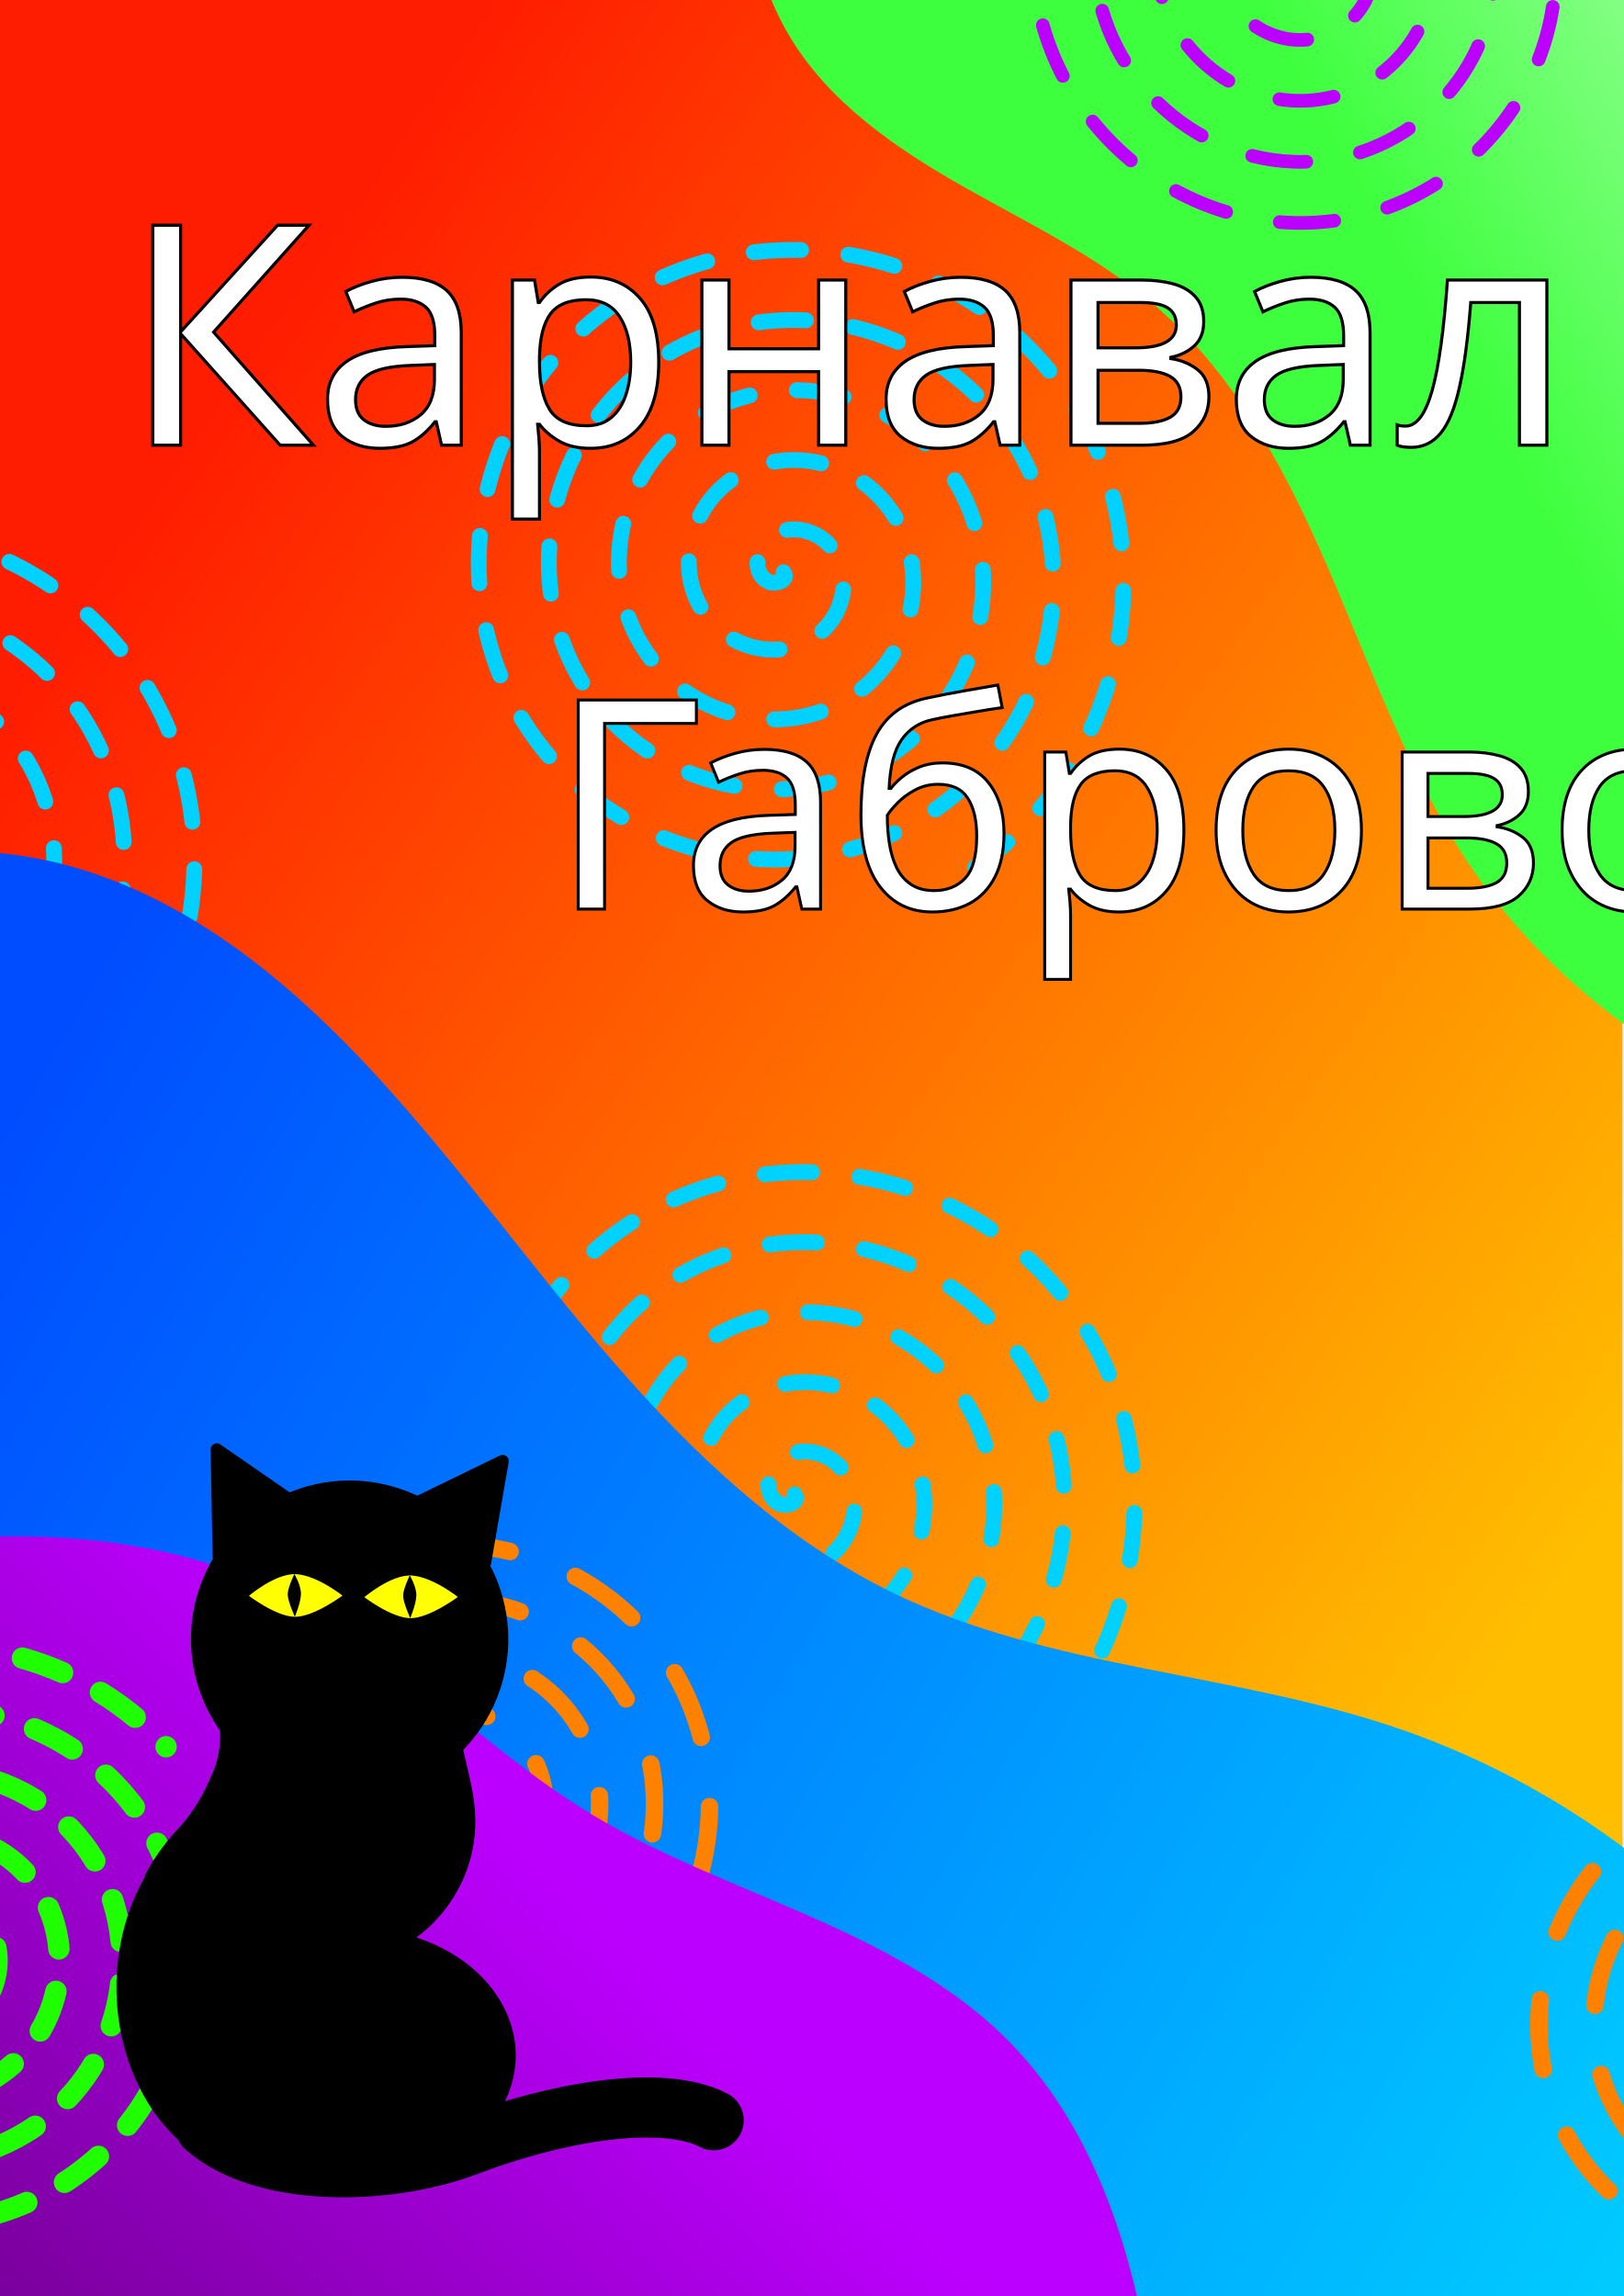
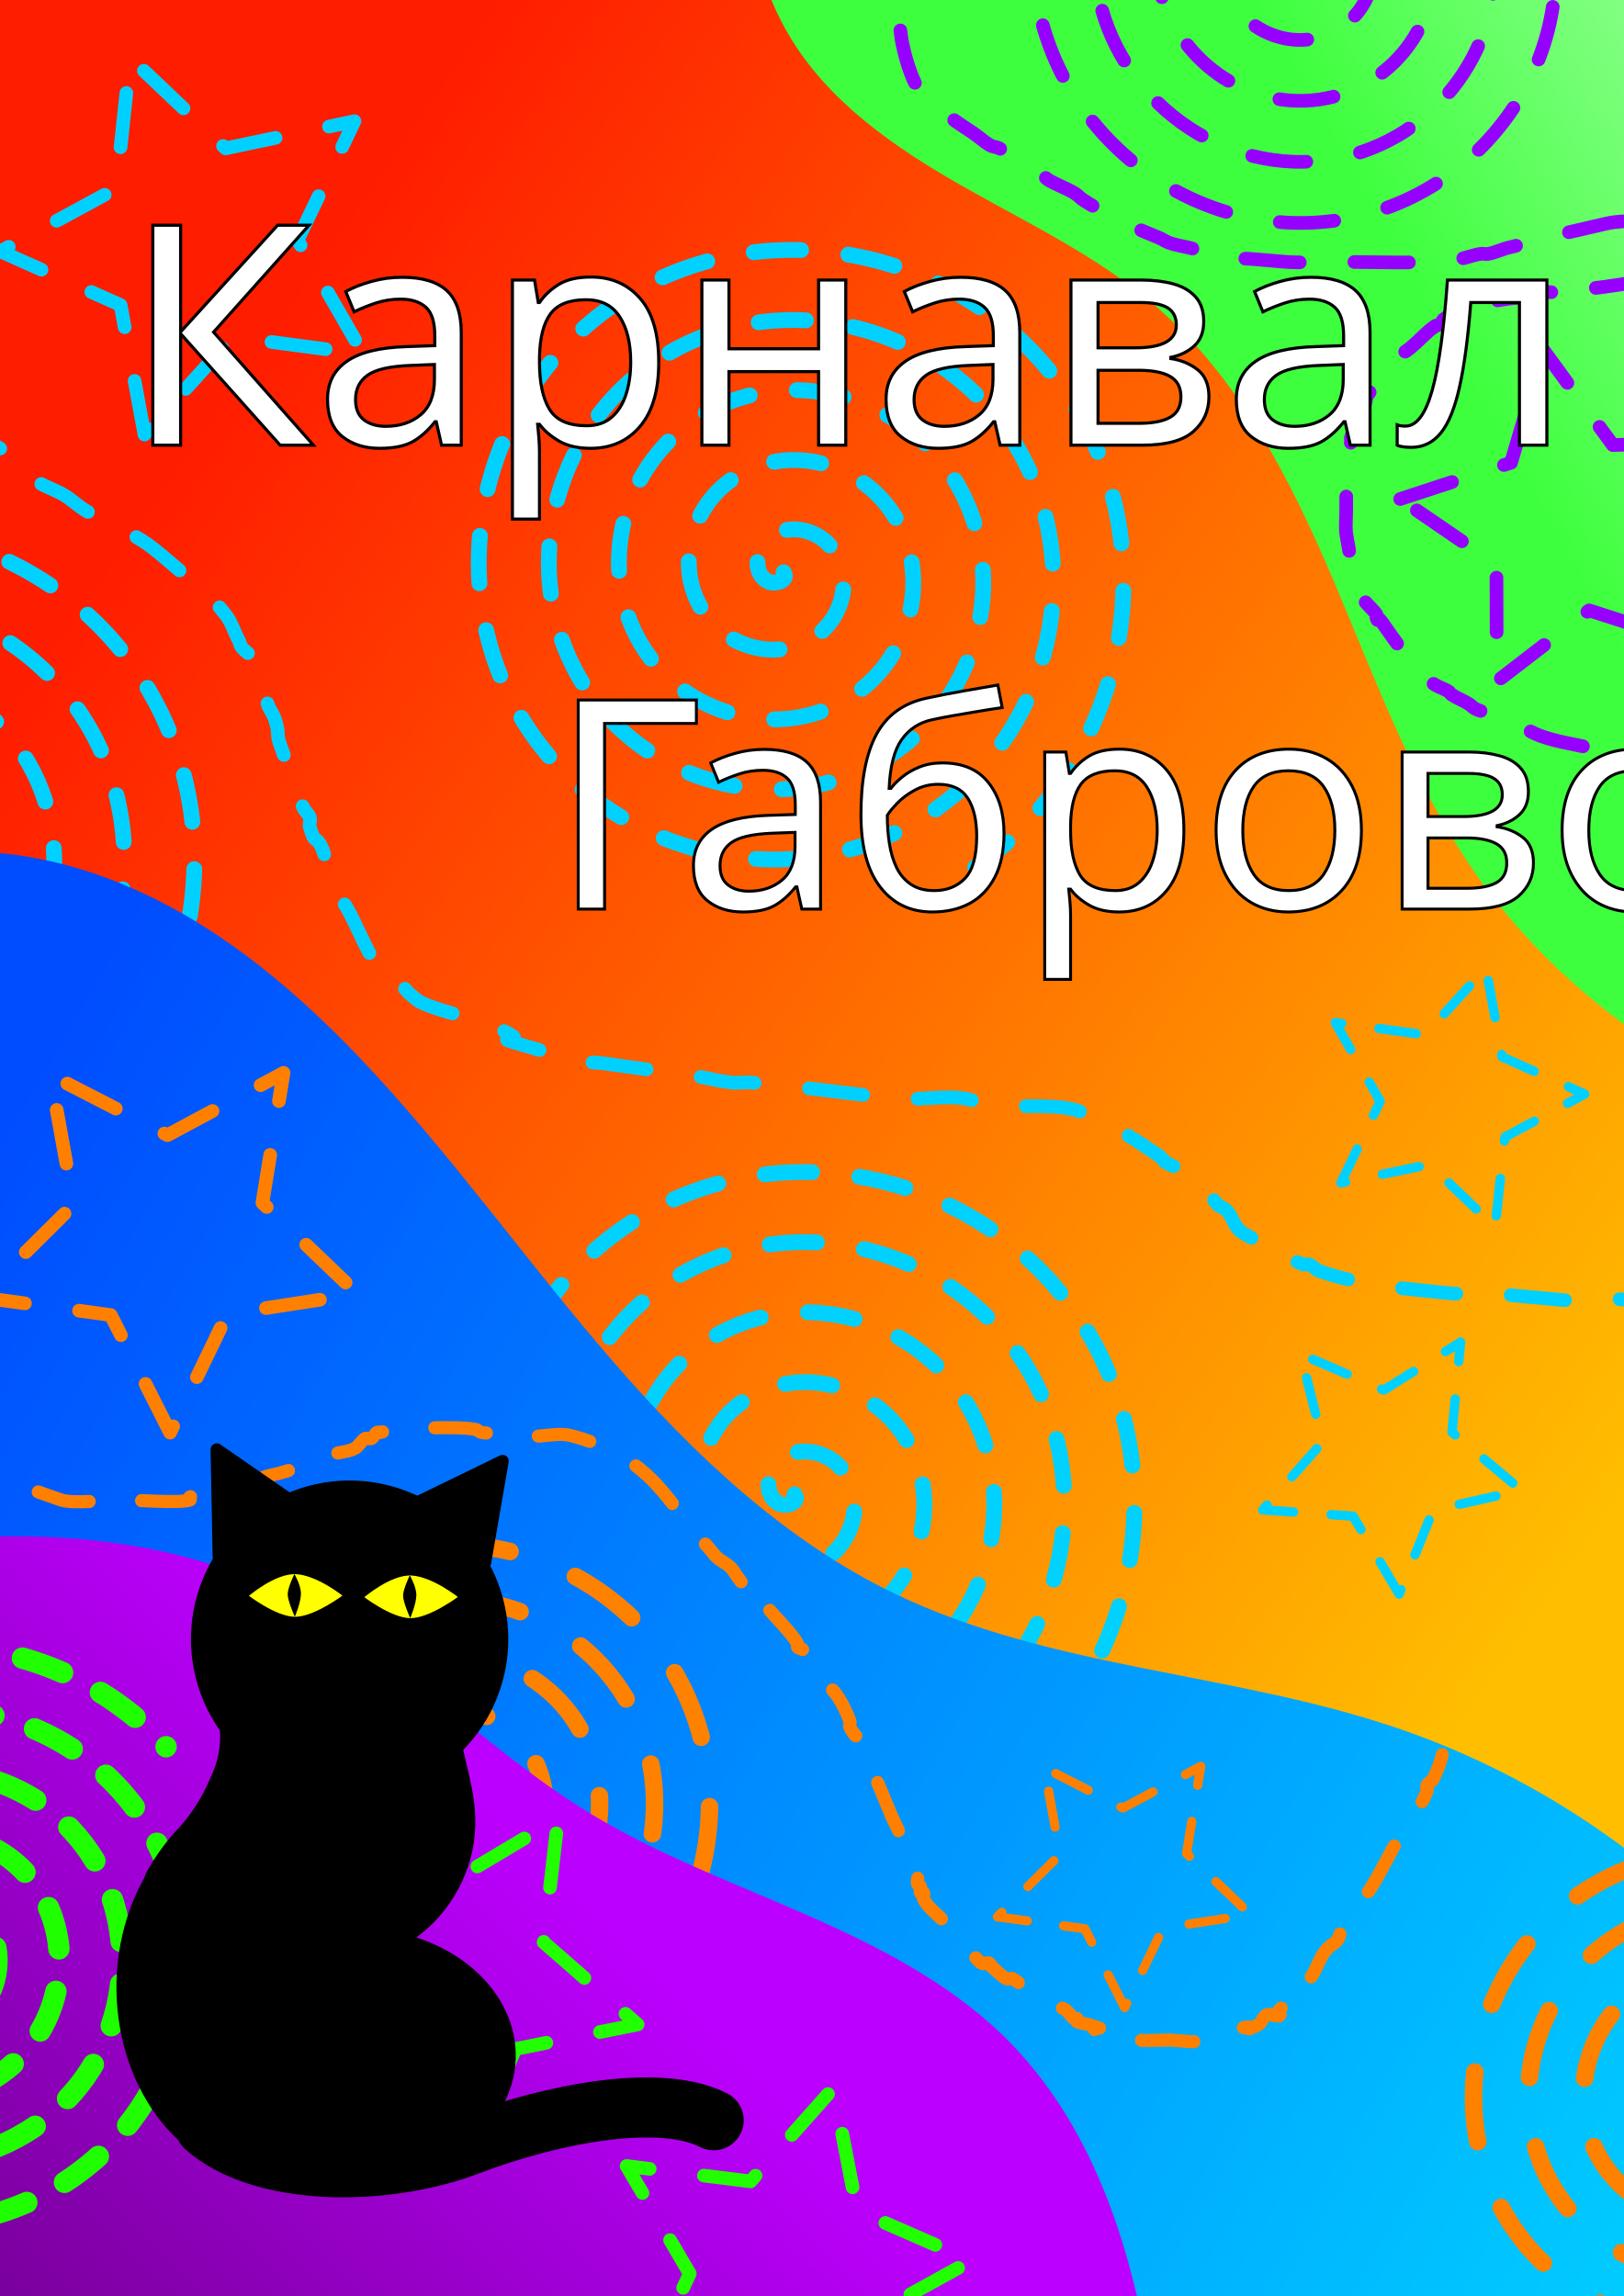
<svg xmlns="http://www.w3.org/2000/svg" xmlns:xlink="http://www.w3.org/1999/xlink" width="210mm" height="297mm" viewBox="0 0 210 297" version="1.1" id="svg5">
  <defs id="defs2">
    <linearGradient id="linearGradient23">
      <stop style="stop-color:#bc00ff;stop-opacity:1;" offset="0" id="stop23" />
      <stop style="stop-color:#540065;stop-opacity:1;" offset="1" id="stop24" />
    </linearGradient>
    <linearGradient id="linearGradient21">
      <stop style="stop-color:#ff1d00;stop-opacity:1;" offset="0" id="stop21" />
      <stop style="stop-color:#ffbe00;stop-opacity:1;" offset="1" id="stop22" />
    </linearGradient>
    <linearGradient id="linearGradient19">
      <stop style="stop-color:#004cff;stop-opacity:1;" offset="0" id="stop19" />
      <stop style="stop-color:#00cfff;stop-opacity:1;" offset="1" id="stop20" />
    </linearGradient>
    <linearGradient id="linearGradient16">
      <stop style="stop-color:#3eff3e;stop-opacity:1;" offset="0" id="stop17" />
      <stop style="stop-color:#ffffff;stop-opacity:1;" offset="1" id="stop18" />
    </linearGradient>
    <marker style="overflow:visible" id="Arrow1Lstart" refX="0.0" refY="0.0" orient="auto">
      <path transform="scale(0.8) translate(12.5,0)" style="fill-rule:evenodd;fill:context-stroke;stroke:context-stroke;stroke-width:1.0pt" d="M 0.0,0.0 L 5.0,-5.0 L -12.5,0.0 L 5.0,5.0 L 0.0,0.0 z " id="path5126" />
    </marker>
    <marker style="overflow:visible" id="DotL" refX="0.0" refY="0.0" orient="auto">
      <path transform="scale(0.8) translate(7.4, 1)" style="fill-rule:evenodd;fill:context-stroke;stroke:context-stroke;stroke-width:1.0pt" d="M -2.5,-1.0 C -2.5,1.76 -4.74,4.0 -7.5,4.0 C -10.26,4.0 -12.5,1.76 -12.5,-1.0 C -12.5,-3.76 -10.26,-6.0 -7.5,-6.0 C -4.74,-6.0 -2.5,-3.76 -2.5,-1.0 z " id="path5187" />
    </marker>
    <marker style="overflow:visible" id="SquareL" refX="0.0" refY="0.0" orient="auto">
      <path transform="scale(0.8)" style="fill-rule:evenodd;fill:context-stroke;stroke:context-stroke;stroke-width:1.0pt" d="M -5.0,-5.0 L -5.0,5.0 L 5.0,5.0 L 5.0,-5.0 L -5.0,-5.0 z " id="path5196" />
    </marker>
    <linearGradient xlink:href="#linearGradient16" id="linearGradient18" x1="141.37" y1="70.685" x2="243.017" y2="13.436" gradientUnits="userSpaceOnUse" />
    <linearGradient xlink:href="#linearGradient19" id="linearGradient20" x1="-24.371" y1="135.075" x2="205.711" y2="268.911" gradientUnits="userSpaceOnUse" />
-     <linearGradient xlink:href="#linearGradient21" id="linearGradient22" x1="7.022" y1="47.917" x2="213.559" y2="214.385" gradientUnits="userSpaceOnUse" gradientTransform="matrix(0.818328,0,0,0.957377,19.53068,10.28215)" />
+     <linearGradient xlink:href="#linearGradient21" id="linearGradient22" x1="7.022" y1="47.917" x2="213.559" y2="214.385" gradientUnits="userSpaceOnUse" gradientTransform="matrix(0.8199357,0,0,0.957377,19.56987,10.28215)" />
    <linearGradient xlink:href="#linearGradient23" id="linearGradient24" x1="88.75" y1="268.069" x2="-55.352" y2="406.465" gradientUnits="userSpaceOnUse" />
  </defs>
  <g id="layer3">
-     <rect style="fill:url(#linearGradient22);fill-opacity:1;stroke:none;stroke-width:0.234;stroke-opacity:1" id="rect20" width="210.255" height="241.235" x="-0.413" y="5.0915463e-07" />
+     <rect style="fill:url(#linearGradient22);fill-opacity:1;stroke:none;stroke-width:0.234;stroke-opacity:1" id="rect20" width="210.668" height="241.235" x="-0.413" y="5.0915463e-07" />
    <path style="fill:url(#linearGradient18);fill-opacity:1;stroke:none;stroke-width:0.265;stroke-dasharray:none;stroke-opacity:1" d="m 48.33,-1.652 c 0.016,10.251 0.982,20.915 6.196,29.741 5.058,8.562 13.573,14.472 22.213,19.396 8.64,4.924 17.769,9.21 25.29,15.716 10.781,9.326 17.422,22.48 23,35.599 5.577,13.118 10.455,26.728 18.721,38.341 9.066,12.738 21.926,22.532 36.115,29.096 14.19,6.564 29.687,10 45.26,11.385 37.197,3.308 75.346,-5.171 107.673,-23.867 32.327,-18.697 58.689,-47.518 74.494,-81.352 15.805,-33.835 20.992,-72.527 14.719,-109.341 -6.273,-36.814 -23.968,-71.589 -49.99,-98.375 -26.021,-26.786 -60.25,-45.475 -96.84,-52.944 -36.59,-7.469 -75.386,-3.697 -109.876,10.622 -34.49,14.319 -64.538,39.117 -85.192,70.229 -20.654,31.112 -31.842,68.41 -31.784,105.754 z" id="path4" transform="translate(47.50348,-23.5452)" />
    <path style="fill:none;fill-rule:evenodd;stroke:#00d1ff;stroke-width:2.965;stroke-linecap:round;stroke-dasharray:8.895, 8.895;stroke-dashoffset:0;stroke-opacity:1" id="use53" d="m 208.189,156.142 c 1.081,1.665 -1.711,2.279 -2.768,1.797 -2.863,-1.306 -2.527,-5.257 -0.826,-7.332 3.043,-3.711 8.746,-3.009 11.897,0.145 4.624,4.628 3.516,12.286 -1.115,16.461 -6.173,5.565 -15.844,4.034 -21.025,-2.086 -6.52,-7.702 -4.559,-19.412 3.057,-25.59 9.224,-7.483 22.985,-5.087 30.154,4.027 8.449,10.741 5.617,26.56 -4.998,34.719 -12.256,9.419 -30.139,6.149 -39.283,-5.969 -10.391,-13.769 -6.682,-33.718 6.94,-43.848 15.281,-11.364 37.299,-7.215 48.412,7.91 12.338,16.792 7.75,40.88 -8.881,52.977 -18.303,13.313 -44.462,8.284 -57.541,-9.852 -14.288,-19.813 -8.819,-48.045 10.823,-62.106 21.323,-15.264 51.628,-9.354 66.67,11.793 16.241,22.832 9.889,55.211 -12.764,71.235 -24.342,17.217 -58.795,10.425 -75.799,-13.735 -18.194,-25.851 -10.961,-62.379 14.705,-80.363 27.36,-19.171 65.963,-11.497 84.928,15.676 20.148,28.868 12.033,69.547 -16.647,89.492" transform="matrix(0.6897598,0,0,0.6897598,-162.4164,2.32856)" />
    <path style="fill:none;fill-rule:evenodd;stroke:#00d1ff;stroke-width:2.965;stroke-linecap:round;stroke-dasharray:8.895, 8.895;stroke-dashoffset:0;stroke-opacity:1" id="use51" d="m 208.189,156.142 c 1.081,1.665 -1.711,2.279 -2.768,1.797 -2.863,-1.306 -2.527,-5.257 -0.826,-7.332 3.043,-3.711 8.746,-3.009 11.897,0.145 4.624,4.628 3.516,12.286 -1.115,16.461 -6.173,5.565 -15.844,4.034 -21.025,-2.086 -6.52,-7.702 -4.559,-19.412 3.057,-25.59 9.224,-7.483 22.985,-5.087 30.154,4.027 8.449,10.741 5.617,26.56 -4.998,34.719 -12.256,9.419 -30.139,6.149 -39.283,-5.969 -10.391,-13.769 -6.682,-33.718 6.94,-43.848 15.281,-11.364 37.299,-7.215 48.412,7.91 12.338,16.792 7.75,40.88 -8.881,52.977 -18.303,13.313 -44.462,8.284 -57.541,-9.852 -14.288,-19.813 -8.819,-48.045 10.823,-62.106 21.323,-15.264 51.628,-9.354 66.67,11.793 16.241,22.832 9.889,55.211 -12.764,71.235 -24.342,17.217 -58.795,10.425 -75.799,-13.735 -18.194,-25.851 -10.961,-62.379 14.705,-80.363 27.36,-19.171 65.963,-11.497 84.928,15.676 20.148,28.868 12.033,69.547 -16.647,89.492" transform="matrix(0.6897598,0,0,0.6897598,-40.8353,85.6052)" />
    <path style="fill:url(#linearGradient20);fill-opacity:1;stroke:none;stroke-width:0.265;stroke-opacity:1" d="M 231.321,280.89 C 227.179,263.576 218.58,247.347 206.579,234.197 194.579,221.046 179.202,211.002 162.338,205.298 141.093,198.111 117.681,197.704 97.485,187.949 83.167,181.032 71.369,169.809 60.969,157.78 50.569,145.752 41.316,132.749 30.567,121.031 20.237,109.768 8.154,99.509 -6.353,94.702 -13.606,92.299 -21.388,91.327 -28.957,92.37 c -7.57,1.043 -14.912,4.156 -20.612,9.246 -5.767,5.151 -9.712,12.209 -11.513,19.728 -1.801,7.519 -1.508,15.474 0.407,22.966 3.828,14.983 13.882,27.722 25.564,37.855 16.551,14.356 36.47,24.197 56.409,33.278 19.939,9.081 40.282,17.64 58.425,29.923 24.898,16.856 44.874,40.204 69.809,57.004 11.486,7.739 24.331,14.135 38.127,15.357 6.898,0.611 13.956,-0.11 20.453,-2.507 6.497,-2.397 12.412,-6.508 16.599,-12.023 4.792,-6.313 7.189,-14.401 6.609,-22.306 z" id="path18" transform="translate(18.17524,18.17524)" />
    <path style="fill:none;fill-rule:evenodd;stroke:#ff8100;stroke-width:2.265;stroke-linecap:round;stroke-dasharray:9.06, 9.06;stroke-dashoffset:0;stroke-opacity:1" id="path54-9" d="m -8.675,157.794 c 0.509,0.944 -1.022,1.153 -1.57,0.847 -1.485,-0.829 -1.131,-2.943 -0.124,-3.986 1.802,-1.866 4.843,-1.238 6.403,0.599 2.288,2.696 1.356,6.773 -1.322,8.819 -3.569,2.728 -8.712,1.479 -11.236,-2.045 -3.175,-4.435 -1.606,-10.657 2.768,-13.652 5.297,-3.627 12.605,-1.734 16.069,3.49 4.081,6.157 1.863,14.555 -4.213,18.485 -7.015,4.538 -16.506,1.993 -20.902,-4.936 -4.995,-7.873 -2.123,-18.458 5.659,-23.318 8.73,-5.453 20.41,-2.253 25.734,6.382 5.911,9.587 2.384,22.363 -7.105,28.151 -10.443,6.37 -24.316,2.515 -30.567,-7.828 -6.83,-11.3 -2.647,-26.269 8.551,-32.984 12.156,-7.289 28.223,-2.778 35.4,9.274 7.749,13.012 2.909,30.177 -9.996,37.817 -13.868,8.209 -32.131,3.041 -40.233,-10.719 -8.669,-14.723 -3.173,-34.085 11.442,-42.65 15.579,-9.13 36.04,-3.304 45.066,12.165 9.59,16.435 3.436,37.994 -12.888,47.483" transform="translate(66.06915,74.59631)" />
-     <path style="fill:none;fill-rule:evenodd;stroke:#ff8100;stroke-width:2.265;stroke-linecap:round;stroke-dasharray:9.06, 9.06;stroke-dashoffset:0;stroke-opacity:1" id="path54-9-1-7" d="m -8.675,157.794 c 0.509,0.944 -1.022,1.153 -1.57,0.847 -1.485,-0.829 -1.131,-2.943 -0.124,-3.986 1.802,-1.866 4.843,-1.238 6.403,0.599 2.288,2.696 1.356,6.773 -1.322,8.819 -3.569,2.728 -8.712,1.479 -11.236,-2.045 -3.175,-4.435 -1.606,-10.657 2.768,-13.652 5.297,-3.627 12.605,-1.734 16.069,3.49 4.081,6.157 1.863,14.555 -4.213,18.485 -7.015,4.538 -16.506,1.993 -20.902,-4.936 -4.995,-7.873 -2.123,-18.458 5.659,-23.318 8.73,-5.453 20.41,-2.253 25.734,6.382 5.911,9.587 2.384,22.363 -7.105,28.151 -10.443,6.37 -24.316,2.515 -30.567,-7.828 -6.83,-11.3 -2.647,-26.269 8.551,-32.984 12.156,-7.289 28.223,-2.778 35.4,9.274 7.749,13.012 2.909,30.177 -9.996,37.817 -13.868,8.209 -32.131,3.041 -40.233,-10.719 -8.669,-14.723 -3.173,-34.085 11.442,-42.65 15.579,-9.13 36.04,-3.304 45.066,12.165 9.59,16.435 3.436,37.994 -12.888,47.483" transform="translate(238.5424,105.0126)" />
+     <path style="fill:none;fill-rule:evenodd;stroke:#ff8100;stroke-width:2.265;stroke-linecap:round;stroke-dasharray:9.06, 9.06;stroke-dashoffset:0;stroke-opacity:1" id="path54-9-1-7" d="m -8.675,157.794 c 0.509,0.944 -1.022,1.153 -1.57,0.847 -1.485,-0.829 -1.131,-2.943 -0.124,-3.986 1.802,-1.866 4.843,-1.238 6.403,0.599 2.288,2.696 1.356,6.773 -1.322,8.819 -3.569,2.728 -8.712,1.479 -11.236,-2.045 -3.175,-4.435 -1.606,-10.657 2.768,-13.652 5.297,-3.627 12.605,-1.734 16.069,3.49 4.081,6.157 1.863,14.555 -4.213,18.485 -7.015,4.538 -16.506,1.993 -20.902,-4.936 -4.995,-7.873 -2.123,-18.458 5.659,-23.318 8.73,-5.453 20.41,-2.253 25.734,6.382 5.911,9.587 2.384,22.363 -7.105,28.151 -10.443,6.37 -24.316,2.515 -30.567,-7.828 -6.83,-11.3 -2.647,-26.269 8.551,-32.984 12.156,-7.289 28.223,-2.778 35.4,9.274 7.749,13.012 2.909,30.177 -9.996,37.817 -13.868,8.209 -32.131,3.041 -40.233,-10.719 -8.669,-14.723 -3.173,-34.085 11.442,-42.65 15.579,-9.13 36.04,-3.304 45.066,12.165 9.59,16.435 3.436,37.994 -12.888,47.483" transform="translate(230.0718,114.3594)" />
    <path style="fill:url(#linearGradient24);fill-opacity:1;stroke:none;stroke-width:0.265;stroke-dasharray:none;stroke-opacity:1" d="m -38.829,191.253 c 20.477,-1.903 41.802,-0.293 60.309,8.675 21.658,10.495 37.55,30.001 57.83,42.96 11.932,7.625 25.194,12.863 38.048,18.802 12.854,5.939 25.592,12.781 35.479,22.918 13.875,14.225 20.976,33.784 24.784,53.286 7.487,38.342 3.476,78.866 -11.463,114.963 -14.939,36.097 -40.758,67.621 -73.252,89.307 -32.494,21.686 -71.539,33.436 -110.604,33.199 -39.065,-0.237 -77.989,-12.474 -110.114,-34.703 -32.125,-22.229 -57.307,-54.367 -71.127,-90.907 -13.82,-36.54 -16.205,-77.325 -6.654,-115.206 9.551,-37.881 31.006,-72.68 60.617,-98.162 29.611,-25.482 67.248,-41.516 106.146,-45.132 z" id="path22" transform="matrix(0.7243755,0,0,0.686564,19.00894,67.90144)" />
    <path style="fill:none;fill-rule:evenodd;stroke:#00d1ff;stroke-width:2.965;stroke-linecap:round;stroke-dasharray:8.895, 8.895;stroke-dashoffset:0;stroke-opacity:1" id="use50" d="m 208.189,156.142 c 1.081,1.665 -1.711,2.279 -2.768,1.797 -2.863,-1.306 -2.527,-5.257 -0.826,-7.332 3.043,-3.711 8.746,-3.009 11.897,0.145 4.624,4.628 3.516,12.286 -1.115,16.461 -6.173,5.565 -15.844,4.034 -21.025,-2.086 -6.52,-7.702 -4.559,-19.412 3.057,-25.59 9.224,-7.483 22.985,-5.087 30.154,4.027 8.449,10.741 5.617,26.56 -4.998,34.719 -12.256,9.419 -30.139,6.149 -39.283,-5.969 -10.391,-13.769 -6.682,-33.718 6.94,-43.848 15.281,-11.364 37.299,-7.215 48.412,7.91 12.338,16.792 7.75,40.88 -8.881,52.977 -18.303,13.313 -44.462,8.284 -57.541,-9.852 -14.288,-19.813 -8.819,-48.045 10.823,-62.106 21.323,-15.264 51.628,-9.354 66.67,11.793 16.241,22.832 9.889,55.211 -12.764,71.235 -24.342,17.217 -58.795,10.425 -75.799,-13.735 -18.194,-25.851 -10.961,-62.379 14.705,-80.363 27.36,-19.171 65.963,-11.497 84.928,15.676 20.148,28.868 12.033,69.547 -16.647,89.492" transform="matrix(0.6897598,0,0,0.6897598,-42.25864,-33.6773)" />
    <path style="fill:none;fill-rule:evenodd;stroke:#20ff00;stroke-width:2.765;stroke-linecap:round;stroke-linejoin:round;stroke-dasharray:5.53, 5.53;stroke-dashoffset:0;stroke-opacity:1" id="path53" d="m -6.196,282.129 c 0.932,-0.795 1.532,0.864 1.322,1.549 -0.569,1.857 -3.014,1.969 -4.42,1.095 -2.515,-1.564 -2.544,-5.11 -0.867,-7.291 2.46,-3.201 7.235,-3.138 10.162,-0.64 C 3.901,280.172 3.742,286.212 0.413,289.875 c -4.189,4.608 -11.511,4.349 -15.903,0.186 -5.319,-5.042 -4.959,-13.655 0.041,-18.774 5.893,-6.033 15.8,-5.571 21.645,0.269 6.748,6.742 6.184,17.947 -0.496,24.516 -7.59,7.464 -20.094,6.798 -27.387,-0.723 -8.181,-8.437 -7.412,-22.242 0.95,-30.258 9.283,-8.899 24.391,-8.027 33.129,1.177 9.616,10.129 8.641,26.54 -1.404,35.999 -10.975,10.335 -28.689,9.257 -38.87,-1.632 -11.053,-11.82 -9.872,-30.838 1.859,-41.741 12.665,-11.772 32.988,-10.487 44.612,2.086 12.491,13.51 11.103,35.137 -2.313,47.483 -14.355,13.21 -37.287,11.719 -50.354,-2.54 -13.929,-15.2 -12.335,-39.437 2.768,-53.225 16.045,-14.648 41.587,-12.951 56.095,2.995" transform="translate(-3.30459,-29.74131)" />
-     <path style="fill:none;fill-rule:evenodd;stroke:#bc00ff;stroke-width:1.765;stroke-linecap:round;stroke-dasharray:7.06, 7.06;stroke-dashoffset:0;stroke-opacity:1" id="path55" d="m 185.057,28.502 c 1.181,-0.149 0.783,1.518 0.248,1.962 -1.451,1.204 -3.496,-0.007 -4.172,-1.466 -1.209,-2.61 0.657,-5.504 3.181,-6.382 3.703,-1.288 7.547,1.307 8.592,4.895 1.393,4.782 -1.955,9.602 -6.609,10.802 -5.857,1.51 -11.664,-2.603 -13.012,-8.323 -1.632,-6.929 3.249,-13.73 10.038,-15.222 8,-1.758 15.798,3.896 17.432,11.752 1.886,9.07 -4.542,17.867 -13.466,19.642 -10.14,2.016 -19.938,-5.188 -21.852,-15.18 -2.147,-11.21 5.834,-22.009 16.895,-24.062 12.279,-2.278 24.081,6.48 26.271,18.609 2.41,13.349 -7.126,26.154 -20.323,28.481 C 173.861,56.552 160.053,46.238 157.588,31.972 154.912,16.484 166.005,1.672 181.339,-0.929 197.896,-3.739 213.712,8.133 216.451,24.537 219.393,42.162 206.742,58.983 189.27,61.858 170.576,64.934 152.75,51.504 149.739,32.963 146.529,13.199 160.739,-5.631 180.348,-8.778 201.181,-12.122 221.016,2.867 224.299,23.545" transform="translate(-15.6968,-33.45897)" />
+     <path style="fill:none;fill-rule:evenodd;stroke:#9500ff;stroke-width:1.765;stroke-linecap:round;stroke-dasharray:7.06, 7.06;stroke-dashoffset:0;stroke-opacity:1" id="path55" d="m 185.057,28.502 c 1.181,-0.149 0.783,1.518 0.248,1.962 -1.451,1.204 -3.496,-0.007 -4.172,-1.466 -1.209,-2.61 0.657,-5.504 3.181,-6.382 3.703,-1.288 7.547,1.307 8.592,4.895 1.393,4.782 -1.955,9.602 -6.609,10.802 -5.857,1.51 -11.664,-2.603 -13.012,-8.323 -1.632,-6.929 3.249,-13.73 10.038,-15.222 8,-1.758 15.798,3.896 17.432,11.752 1.886,9.07 -4.542,17.867 -13.466,19.642 -10.14,2.016 -19.938,-5.188 -21.852,-15.18 -2.147,-11.21 5.834,-22.009 16.895,-24.062 12.279,-2.278 24.081,6.48 26.271,18.609 2.41,13.349 -7.126,26.154 -20.323,28.481 C 173.861,56.552 160.053,46.238 157.588,31.972 154.912,16.484 166.005,1.672 181.339,-0.929 197.896,-3.739 213.712,8.133 216.451,24.537 219.393,42.162 206.742,58.983 189.27,61.858 170.576,64.934 152.75,51.504 149.739,32.963 146.529,13.199 160.739,-5.631 180.348,-8.778 201.181,-12.122 221.016,2.867 224.299,23.545" transform="translate(-15.6968,-33.45897)" />
+     <path style="fill:none;stroke:#9500ff;stroke-width:1.765;stroke-linecap:round;stroke-linejoin:round;stroke-dasharray:7.06, 7.06;stroke-opacity:1" id="path1" d="m 173.208,56.373 14.337,-4.697 4.259,-14.473 8.897,12.184 15.081,-0.422 -8.839,12.227 5.061,14.213 -14.36,-4.628 -11.953,9.206 -0.036,-15.087 z" transform="translate(7.886355,8.178442)" />
+     <path style="fill:none;stroke:#00d0ff;stroke-width:1.765;stroke-linecap:round;stroke-linejoin:round;stroke-dasharray:7.06, 7.06;stroke-opacity:1" id="path2" d="m 164.737,167.95 -5.381,-16.162 -16.365,-4.73 13.709,-10.112 -0.559,-17.026 13.853,9.913 16.02,-5.792 -5.147,16.239 10.459,13.446 -17.034,0.123 z" transform="matrix(0.4937096,0.4790594,-0.4790594,0.4937096,172.5468,-8.825477)" />
+     <path style="fill:none;stroke:#00d0ff;stroke-width:1.765;stroke-linecap:round;stroke-linejoin:round;stroke-dasharray:7.06, 7.06;stroke-opacity:1" id="path2-5" d="m 164.737,167.95 -5.381,-16.162 -16.365,-4.73 13.709,-10.112 -0.559,-17.026 13.853,9.913 16.02,-5.792 -5.147,16.239 10.459,13.446 -17.034,0.123 z" transform="matrix(0.6724854,-0.1449497,0.1449497,0.6724854,45.83288,117.1451)" />
+     <path style="fill:none;stroke:#ff8000;stroke-width:1.765;stroke-linecap:round;stroke-linejoin:round;stroke-dasharray:7.06, 7.06;stroke-opacity:1" id="path2-0" d="m 164.737,167.95 -5.381,-16.162 -16.365,-4.73 13.709,-10.112 -0.559,-17.026 13.853,9.913 16.02,-5.792 -5.147,16.239 10.459,13.446 -17.034,0.123 z" transform="rotate(-8.355407,212.2444,1153.692)" />
+     <path style="fill:none;stroke:#ff8000;stroke-width:1.765;stroke-linecap:round;stroke-linejoin:round;stroke-dasharray:7.06, 7.06;stroke-opacity:1" id="path2-0-5" d="m 164.737,167.95 -5.381,-16.162 -16.365,-4.73 13.709,-10.112 -0.559,-17.026 13.853,9.913 16.02,-5.792 -5.147,16.239 10.459,13.446 -17.034,0.123 z" transform="matrix(0.6635954,-0.09746356,0.09746356,0.6635954,19.76865,164.2993)" />
+     <path style="fill:none;stroke:#00d0ff;stroke-width:1.765;stroke-linecap:round;stroke-linejoin:round;stroke-dasharray:7.06, 7.06;stroke-opacity:1" id="path2-4" d="m 164.737,167.95 -5.381,-16.162 -16.365,-4.73 13.709,-10.112 -0.559,-17.026 13.853,9.913 16.02,-5.792 -5.147,16.239 10.459,13.446 -17.034,0.123 z" transform="rotate(7.96684,893.9932,-936.5884)" />
+     <path style="fill:none;stroke:#22ff00;stroke-width:1.765;stroke-linecap:round;stroke-linejoin:round;stroke-dasharray:7.06, 7.06;stroke-opacity:1" id="path3" d="m 82.661,305.815 6.842,-14.624 -8.168,-13.927 16.023,1.988 10.721,-12.072 3.061,15.853 14.794,6.466 -14.131,7.81 -1.578,16.069 -11.794,-11.026 z" transform="translate(-0.2920872,2.920872)" />
+     <path style="fill:none;stroke:#22ff00;stroke-width:1.765;stroke-linecap:round;stroke-linejoin:round;stroke-dasharray:7.06, 7.06;stroke-opacity:1" id="path3-9" d="m 82.661,305.815 6.842,-14.624 -8.168,-13.927 16.023,1.988 10.721,-12.072 3.061,15.853 14.794,6.466 -14.131,7.81 -1.578,16.069 -11.794,-11.026 z" transform="rotate(-54.43617,46.27738,314.6127)" />
+     <path style="fill:none;stroke:#00d0ff;stroke-width:1.765;stroke-linecap:round;stroke-linejoin:round;stroke-dasharray:7.06, 7.06;stroke-opacity:1" d="m -19.001,49.156 c 4.225,-0.095 7.629,3.059 11.153,4.957 3.217,1.732 7.076,2.938 9.914,5.37 1.035,0.887 1.742,2.16 2.892,2.892 1.039,0.661 2.249,1.019 3.305,1.652 1.016,0.609 1.876,1.456 2.892,2.065 2.671,1.603 5.745,2.657 8.261,4.544 1.597,1.198 3.378,2.815 4.957,4.131 1.699,1.415 3.675,3.162 4.957,4.957 0.716,1.002 1.041,2.235 1.652,3.305 0.12,1.026 1.199,1.309 1.652,2.065 1.031,1.719 1.332,4.363 2.065,6.196 0.229,0.572 0.631,1.068 0.826,1.652 0.785,2.355 0.032,1.6 0.826,3.718 0.933,2.489 1.695,5.456 2.892,7.848 0.222,0.444 0.669,0.768 0.826,1.239 0.131,0.392 -0.113,0.842 0,1.239 0.735,2.573 0.737,0.756 1.652,2.892 0.447,1.044 0.427,2.241 0.826,3.305 0.606,1.617 1.617,3.068 2.478,4.544 1.063,1.822 2.909,6.626 4.544,8.261 1.003,1.003 0.607,-0.123 1.239,0.826 0.171,0.256 0.157,0.655 0.413,0.826 0.229,0.153 0.58,-0.123 0.826,0 0.348,0.174 0.551,0.551 0.826,0.826 0.551,0.413 1.026,0.954 1.652,1.239 3.135,1.425 6.749,1.844 9.914,3.305 6.8,3.138 -6.828,-0.653 9.914,4.131 1.199,0.343 2.482,0.245 3.718,0.413 3.27,0.446 6.283,0.917 9.501,1.239 2.365,0.237 4.66,0.977 7.022,1.239 0.821,0.091 1.654,-0.059 2.478,0 6.343,0.453 12.675,1.49 19.001,2.065 2.841,0.258 5.858,-0.433 8.675,0 1.122,0.173 2.178,0.685 3.305,0.826 2.863,0.358 7.035,-0.067 9.914,0.413 3.925,0.654 8.503,3.878 11.979,6.196 0.324,0.216 0.492,0.626 0.826,0.826 1.358,0.815 2.83,1.024 4.131,2.065 1.263,1.01 1.495,2.124 2.478,3.305 0.318,0.381 0.888,0.475 1.239,0.826 0.892,0.892 0.883,2.104 2.065,2.892 0.964,0.551 1.928,1.102 2.892,1.652 0.275,0 0.58,-0.123 0.826,0 0.123,0.062 -0.115,0.337 0,0.413 0.295,0.197 3.816,1.987 4.131,2.065 0.267,0.067 0.57,-0.102 0.826,0 0.461,0.184 0.773,0.656 1.239,0.826 5.32,1.934 11.412,2.278 16.936,2.892 2.026,0.225 4.188,-0.335 6.196,0 2.599,0.433 5.22,0.534 7.848,0.826 2.858,0.318 5.813,-0.286 8.675,0 1.532,0.153 3.011,0.687 4.544,0.826 0.244,0.022 3.412,-0.359 4.131,0 0.444,0.222 0.76,0.696 1.239,0.826 1.071,0.292 2.214,0.205 3.305,0.413 1.914,0.364 4.827,1.103 7.022,1.652" id="path10" />
+     <path style="fill:none;stroke:#ff8000;stroke-width:1.696;stroke-linecap:round;stroke-linejoin:round;stroke-dasharray:6.784, 6.784;stroke-opacity:1" d="m 186.537,226.978 c -0.268,1.069 -0.717,2.229 -1.191,3.176 -0.167,0.335 -0.676,0.439 -0.794,0.794 -0.084,0.251 0.098,0.548 0,0.794 -0.857,2.141 -2.353,4.003 -3.572,5.954 -1.562,2.499 -2.685,5.189 -4.366,7.542 -0.37,0.518 -1.638,2.309 -1.985,3.176 -0.155,0.388 -0.165,0.843 -0.397,1.191 -0.09,0.135 -0.664,0.267 -0.794,0.397 -0.451,0.451 0.042,0.766 -1.191,1.588 -1.711,1.141 -1.79,3.378 -3.176,4.763 -0.209,0.209 -0.585,0.188 -0.794,0.397 -0.296,0.296 -0.101,0.895 -0.397,1.191 -0.094,0.094 -0.303,-0.094 -0.397,0 -0.431,0.431 -0.977,1.161 -1.191,1.588 -0.826,1.652 0.027,-0.424 -0.794,0.397 -0.187,0.187 0.187,0.607 0,0.794 -0.187,0.187 -0.548,-0.098 -0.794,0 -1.359,-0.61 -1.295,0.846 -1.985,1.191 -2.397,1.199 -0.168,-0.057 -1.985,0.397 -0.574,0.144 -1.026,0.607 -1.588,0.794 -0.357,0.119 -0.834,-0.119 -1.191,0 -0.785,0.262 -1.325,0.464 -1.985,0.794 -0.968,0.484 -3.67,0 -4.763,0 -2.647,0 -5.663,0.344 -7.939,-0.794 -0.237,-0.118 -0.607,0.187 -0.794,0 -0.094,-0.093 0.094,-0.303 0,-0.397 -0.187,-0.187 -0.607,0.187 -0.794,0 -0.937,-0.937 2.214,0.209 -0.794,-0.794 -0.518,-0.173 -1.1,-0.153 -1.588,-0.397 -0.118,-0.059 0.094,-0.303 0,-0.397 -0.094,-0.094 -0.287,0.073 -0.397,0 -0.467,-0.311 -0.689,-0.94 -1.191,-1.191 -0.877,-0.439 -1.914,-0.94 -2.779,-1.588 -0.299,-0.225 -0.459,-0.627 -0.794,-0.794 -0.237,-0.118 -0.543,0.084 -0.794,0 -0.872,-0.291 -1.583,-1.188 -2.382,-1.588 -0.237,-0.118 -0.557,0.118 -0.794,0 -0.746,-0.373 -1.297,-1.129 -1.985,-1.588 -0.2,-0.875 -0.817,-0.21 -1.191,-0.397 -0.559,-0.279 -1.121,-1.238 -1.588,-1.588 -1.627,-1.22 -1.643,-1.472 -2.779,-3.176 -0.871,-1.306 -2.464,-2.149 -3.176,-3.572 -0.118,-0.237 0.118,-0.557 0,-0.794 -0.059,-0.118 -0.338,0.118 -0.397,0 -0.118,-0.237 0.084,-0.543 0,-0.794 -0.059,-0.178 -0.338,-0.219 -0.397,-0.397 -0.084,-0.251 0.118,-0.557 0,-0.794 -0.296,-0.592 -0.985,-0.971 -1.191,-1.588 -0.084,-0.251 0.064,-0.537 0,-0.794 -0.36,-1.44 -0.904,-2.999 -1.588,-4.366 -0.887,-1.774 -1.557,-3.702 -2.382,-5.557 -0.421,-0.948 -1.293,-1.746 -1.588,-2.779 -0.185,-0.649 -0.16,-1.353 -0.397,-1.985 -0.335,-0.893 -1.233,-1.496 -1.588,-2.382 -0.098,-0.246 0.093,-0.546 0,-0.794 -0.416,-1.108 -0.931,-2.191 -1.588,-3.176 -0.868,-1.302 -2.324,-2.295 -3.176,-3.572 -1.291,-1.937 0.683,-0.508 -1.191,-2.382 -0.209,-0.209 -0.585,-0.188 -0.794,-0.397 -0.094,-0.094 0.059,-0.279 0,-0.397 -0.213,-0.427 -0.496,-0.818 -0.794,-1.191 -1.404,-1.755 -3.189,-3.394 -4.366,-5.16 -2.1,-3.15 0.009,0.006 -1.191,-0.794 -0.847,-0.565 -1.518,-1.681 -1.985,-2.382 -0.644,-0.966 -1.711,-1.146 -2.382,-1.985 -1.393,-1.741 -3.077,-3.356 -4.366,-5.16 -2.165,-3.031 -4.268,-5.578 -7.542,-7.542 -2.103,-1.262 -4.432,-2.2 -6.748,-2.779 -1.865,-0.466 -4.069,0.377 -5.954,0 -0.535,-0.107 -1.05,-0.307 -1.588,-0.397 -1.281,-0.214 -2.697,0.255 -3.969,0 -0.29,-0.058 -0.504,-0.339 -0.794,-0.397 -2.237,-0.448 -10.566,-0.183 -12.305,0.397 -0.718,-0.239 -0.738,0.643 -1.191,0.794 -0.251,0.084 -0.567,-0.136 -0.794,0 -0.481,0.289 -0.724,0.879 -1.191,1.191 -0.752,0.501 -1.971,0.525 -2.779,0.794 -3.081,1.027 -5.355,2.182 -8.336,2.779 -1.057,0.211 -1.793,0.862 -2.779,1.191 -0.432,0.144 -1.222,-0.244 -1.588,0 -0.916,0.61 -1.096,0.747 -1.985,1.191 -0.504,0.252 -1.457,-0.176 -1.985,0 -0.178,0.059 -0.219,0.338 -0.397,0.397 -0.502,0.167 -1.114,-0.237 -1.588,0 -0.118,0.059 0.126,0.355 0,0.397 -1.36,0.453 -6.889,0 -8.733,0 -1.813,0 -6.399,0.513 -7.939,0 -2.44,-0.813 -4.784,-1.791 -7.145,-2.382 -0.889,-0.222 -1.176,-1.286 -2.382,-1.588 -0.257,-0.064 -0.557,0.118 -0.794,0 -0.335,-0.167 -0.482,-0.586 -0.794,-0.794 -0.772,-0.515 -1.962,-0.646 -2.779,-1.191 -1.675,-1.116 2.156,0.681 -1.588,-1.191 -1.275,-0.638 -2.283,-0.851 -3.572,-1.588 -1.239,-0.708 -2.348,-1.647 -3.572,-2.382 -0.442,-0.265 -1.262,-0.18 -1.588,-0.397 -1.032,-0.688 -4.629,-3.969 -5.16,-3.969" id="path11" />
+     <path style="fill:none;stroke:#9600ff;stroke-width:1.765;stroke-linecap:round;stroke-linejoin:round;stroke-dasharray:7.06, 7.06;stroke-opacity:1" d="m 114.628,-9.707 c -0.705,2.506 -0.982,5.508 -0.207,8.055 0.495,1.627 1.411,3.11 1.859,4.75 0.22,0.808 0.242,1.659 0.413,2.478 0.332,1.592 0.93,3.719 1.652,5.163 0.087,0.174 0.305,0.251 0.413,0.413 0.698,1.047 1.804,1.598 2.685,2.478 0.176,0.176 0.238,0.444 0.413,0.62 1.098,1.098 2.652,2.043 3.924,2.892 0.779,0.519 1.465,1.178 2.272,1.652 0.375,0.221 0.857,0.205 1.239,0.413 0.387,0.211 0.67,0.575 1.033,0.826 2.602,1.801 0.745,0.455 2.478,1.446 0.514,0.294 0.932,0.739 1.446,1.033 0.189,0.108 0.431,0.099 0.62,0.207 0.299,0.171 0.527,0.449 0.826,0.62 1.047,0.598 2.255,1.023 3.305,1.652 0.378,0.227 0.666,0.582 1.033,0.826 0.978,0.652 2.064,1.285 3.098,1.859 2.224,1.236 4.479,2.124 6.816,3.098 0.426,0.178 0.805,0.462 1.239,0.62 1.045,0.38 2.235,0.512 3.305,0.826 0.835,0.246 1.626,0.647 2.478,0.826 0.472,0.099 0.969,-0.073 1.446,0 0.43,0.066 0.808,0.351 1.239,0.413 0.545,0.078 1.103,-0.034 1.652,0 1.656,0.103 3.304,0.295 4.957,0.413 2.237,0.16 4.577,0 6.816,0 4.929,0 10.001,0.28 14.871,-0.207 1.204,-0.12 2.332,-0.63 3.511,-0.826 0.34,-0.057 0.694,0.062 1.033,0 0.921,-0.168 1.773,-0.616 2.685,-0.826 1.802,-0.416 3.564,-1.059 5.37,-1.446 2.416,-0.518 4.801,-1.092 7.229,-1.652 1.239,-0.286 2.475,-0.275 3.718,-0.413 1.642,-0.182 5.203,-0.731 6.609,0.207 0.243,0.162 0.377,0.458 0.62,0.62 0.334,0.222 0.622,0.418 0.826,0.826 0.221,0.442 -0.035,1.93 -0.207,2.272 -0.994,1.988 0.168,-1.162 -0.826,0.826 -0.062,0.123 0.062,0.29 0,0.413 -0.355,0.71 -1.464,0.939 -2.065,1.239 -0.97,0.485 -0.26,0.31 -1.033,0.62 -0.616,0.246 -1.234,0.288 -1.859,0.413 -0.835,0.167 -1.638,0.48 -2.478,0.62 -1.35,0.225 -2.766,0.449 -4.131,0.62 -2.974,0.372 1.704,-0.465 -1.859,0 -1.246,0.162 -2.469,0.481 -3.718,0.62 -0.616,0.068 -1.247,-0.097 -1.859,0 -0.71,0.112 -1.359,0.485 -2.065,0.62 -0.747,0.142 -1.518,0.104 -2.272,0.207 -2.384,0.325 -1.854,0.366 -3.924,0.826 -0.751,0.167 -1.583,0.069 -2.272,0.413 -0.227,0.113 -2.088,1.293 -2.272,1.446 -0.191,0.159 -0.219,0.465 -0.413,0.62 -0.17,0.136 -0.413,0.138 -0.62,0.207 -0.275,0.207 -0.569,0.391 -0.826,0.62 -0.843,0.749 -1.614,1.551 -2.478,2.272 -0.501,0.417 -1.183,0.769 -1.652,1.239 -0.243,0.243 -0.376,0.583 -0.62,0.826 -0.312,0.312 -0.755,0.484 -1.033,0.826 -0.626,0.771 -1.09,1.66 -1.652,2.478 -0.195,0.284 -0.466,0.518 -0.62,0.826 -0.127,0.254 -0.107,0.56 -0.207,0.826 -0.357,0.951 -0.653,1.942 -1.033,2.892 -0.223,0.557 -0.663,1.081 -0.826,1.652 -0.057,0.199 0.057,0.421 0,0.62 -0.085,0.296 -0.346,0.526 -0.413,0.826 -0.075,0.336 0.029,0.69 0,1.033 -0.196,2.348 -0.207,4.658 -0.207,7.022 0,0.939 -0.116,1.961 0,2.892 0.104,0.835 0.311,1.665 0.413,2.478 0.114,0.915 0.08,1.59 0.413,2.478 0.341,0.908 0.819,1.844 1.239,2.685 0.195,0.389 0.172,0.877 0.413,1.239 0.204,0.307 1.334,1.318 1.446,1.652 0.043,0.131 -0.044,0.282 0,0.413 0.215,0.645 0.138,-0.069 0.413,0.207 0.243,0.243 0.42,0.546 0.62,0.826 1.922,2.691 3.475,5.074 5.99,7.229 0.734,0.629 1.495,0.773 2.272,1.239 0.167,0.1 0.251,0.305 0.413,0.413 0.718,0.479 1.544,0.776 2.272,1.239 0.29,0.185 0.518,0.466 0.826,0.62 0.779,0.389 1.683,0.472 2.478,0.826 0.227,0.101 0.398,0.302 0.62,0.413 0.606,0.303 1.216,0.612 1.859,0.826 0.131,0.044 0.287,-0.054 0.413,0 1.068,0.458 1.992,1.051 3.098,1.446 1.978,0.706 3.955,0.994 5.99,1.446 0.702,0.156 1.356,0.501 2.065,0.62 0.407,0.068 0.833,-0.074 1.239,0 0.365,0.066 0.668,0.349 1.033,0.413 1.552,0.274 2.673,0.061 4.131,0.207 1.513,0.151 3.025,0.275 4.544,0.413 0.686,0.062 1.381,-0.076 2.065,0 2.718,0.302 5.516,0.607 8.261,0.826 1.762,0.141 3.599,0 5.37,0" id="path12" />
  </g>
  <g id="layer1">
    <path style="fill:#000000;fill-opacity:1;fill-rule:evenodd;stroke-width:8.436;stroke-linejoin:bevel;paint-order:markers fill stroke" id="path1231" d="m 53.149,266.244 a 19.758,24.578 0 0 1 -25.702,13.621 19.758,24.578 0 0 1 -10.959,-31.967 19.758,24.578 0 0 1 25.695,-13.643 19.758,24.578 0 0 1 10.976,31.958" />
    <path style="fill:#000000;fill-opacity:1;fill-rule:evenodd;stroke-width:8.436;stroke-linejoin:bevel;paint-order:markers fill stroke" id="path1280" d="m 65.191,272.045 a 20.86,16.523 0 0 1 -27.136,9.157 20.86,16.523 0 0 1 -11.57,-21.491 20.86,16.523 0 0 1 27.128,-9.172 20.86,16.523 0 0 1 11.589,21.484" />
    <path id="path1608" style="fill-rule:evenodd;stroke-width:8.436;stroke-linejoin:bevel;paint-order:markers fill stroke" d="m 43.163,216.845 c -1.898,0.257 -3.718,0.904 -5.48,1.631 -1.441,0.621 -2.801,1.41 -4.168,2.174 -0.938,0.385 -1.994,0.442 -2.979,0.216 -1.32,-0.003 -2.409,1.406 -2.1,2.684 0.194,2.202 -0.248,4.445 -1.225,6.425 -1.11,2.691 -2.74,5.168 -4.792,7.235 -1.369,1.604 -2.613,3.33 -3.585,5.205 -0.417,0.953 -0.348,2.211 0.458,2.943 0.452,0.434 1.232,0.658 1.765,0.236 1.688,-1.034 3.241,-2.316 5.087,-3.07 0.331,-0.109 0.671,-0.296 1.027,-0.258 0.63,0.17 0.893,0.838 1.216,1.336 1.683,2.833 3.749,5.523 6.486,7.411 4.801,3.282 11.377,3.658 16.567,1.07 3.994,-1.996 7.122,-5.573 8.754,-9.712 1.023,-2.571 1.45,-5.373 1.229,-8.132 -0.191,-2.767 -0.977,-5.439 -1.577,-8.133 -0.398,-1.994 -0.6,-4.019 -0.914,-6.026 -0.499,-1.077 -2.03,-1.419 -2.984,-0.752 -1.065,0.601 -2.422,0.404 -3.428,-0.227 -2.571,-1.235 -5.347,-2.191 -8.226,-2.24 -0.376,-0.017 -0.753,-0.035 -1.13,-0.018 z" />
    <path style="fill:none;stroke:#000000;stroke-width:7.772;stroke-linecap:round;stroke-linejoin:round;stroke-miterlimit:4;stroke-dasharray:none;stroke-dashoffset:0;stroke-opacity:1" d="m 26.544,275.109 c 7.184,6.446 23.024,6.586 34.076,2.382 11.052,-4.204 24.866,-6.726 31.682,-3.223" id="path5124" />
    <path style="fill:#000000;fill-opacity:1;fill-rule:evenodd;stroke-width:26.702;stroke-linecap:round;stroke-linejoin:round;stroke-miterlimit:4;stroke-dasharray:none;stroke-dashoffset:0;paint-order:markers fill stroke" id="path5578" d="m 64.253,219.699 a 20.519,20.519 0 0 1 -26.692,11.372 20.519,20.519 0 0 1 -11.381,-26.688 20.519,20.519 0 0 1 26.684,-11.39 20.519,20.519 0 0 1 11.399,26.68" />
    <path style="fill:#000000;fill-opacity:1;stroke:#000000;stroke-width:1.6;stroke-linecap:round;stroke-linejoin:round;stroke-miterlimit:4;stroke-dasharray:none;stroke-opacity:1" d="m 28.302,201.346 -0.266,-13.844 10.961,7.578 z" id="path6472" />
    <path style="fill:#000000;fill-opacity:1;stroke:#000000;stroke-width:1.6;stroke-linecap:round;stroke-linejoin:round;stroke-miterlimit:4;stroke-dasharray:none;stroke-opacity:1" d="m 52.549,195.052 12.452,-6.055 -2.274,13.13 z" id="path6472-2" />
    <path style="fill:#ffff00;stroke:#000000;stroke-width:0.319px;stroke-linecap:butt;stroke-linejoin:miter;stroke-opacity:1" d="m 31.938,206.436 c 0,0 3.611,-3.164 6.428,-2.966 2.818,0.198 6.194,2.933 6.194,2.933 0,0 -3.875,2.933 -6.428,2.9 -2.554,-0.033 -6.194,-2.867 -6.194,-2.867 z" id="path7322" />
    <path style="fill:#000000;fill-opacity:1;stroke:#000000;stroke-width:0;stroke-linecap:butt;stroke-linejoin:miter;stroke-miterlimit:4;stroke-dasharray:none;stroke-opacity:1" d="m 38.073,203.602 c 0,0 -0.868,1.784 -0.866,2.632 0.002,0.872 0.924,2.899 0.924,2.899 0,0 0.787,-1.829 0.792,-2.973 0.005,-1.117 -0.851,-2.558 -0.851,-2.558 z" id="path7995" />
    <path style="fill:#ffff00;stroke:#000000;stroke-width:0.319px;stroke-linecap:butt;stroke-linejoin:miter;stroke-opacity:1" d="m 46.863,206.612 c 0,0 3.611,-3.164 6.428,-2.966 2.818,0.198 6.194,2.933 6.194,2.933 0,0 -3.875,2.933 -6.428,2.9 -2.554,-0.033 -6.194,-2.867 -6.194,-2.867 z" id="path7322-7" />
    <path style="fill:#000000;fill-opacity:1;stroke:#000000;stroke-width:0;stroke-linecap:butt;stroke-linejoin:miter;stroke-miterlimit:4;stroke-dasharray:none;stroke-opacity:1" d="m 52.998,203.777 c 0,0 -0.868,1.784 -0.866,2.632 0.002,0.872 0.924,2.899 0.924,2.899 0,0 0.787,-1.829 0.792,-2.973 0.005,-1.117 -0.851,-2.558 -0.851,-2.558 z" id="path7995-5" />
    <path style="display:none;fill:none;stroke:#ffffff;stroke-width:0.793;stroke-linecap:round;stroke-linejoin:miter;stroke-miterlimit:4;stroke-dasharray:none;stroke-opacity:1" d="m 44.645,217.243 v 3.106 c 0,0 0.208,1.942 -1.767,2.287 -1.975,0.345 -2.235,-1.683 -2.235,-1.683" id="path8799" />
    <path style="display:none;fill:none;stroke:#ffffff;stroke-width:0.81;stroke-linecap:round;stroke-linejoin:miter;stroke-miterlimit:4;stroke-dasharray:none;stroke-opacity:1" d="m 44.645,220.35 c 0,0 0.453,2.353 2.123,2.25 1.67,-0.103 1.727,-2.044 1.727,-2.044" id="path9560" />
    <path style="display:none;fill:#ffffff;fill-opacity:1;stroke:#ffffff;stroke-width:0.649;stroke-linecap:square;stroke-linejoin:round;stroke-miterlimit:4;stroke-dasharray:none;stroke-opacity:1" d="m 44.49,213.996 -2.898,3.022 h 6.039 z" id="path10019" />
  </g>
  <g id="layer2">
    <text xml:space="preserve" style="font-style:normal;font-variant:normal;font-weight:normal;font-stretch:normal;font-size:39.845px;font-family:Comforter;-inkscape-font-specification:Comforter;fill:#ffffff;fill-opacity:1;stroke:#000000;stroke-width:0.398;stroke-opacity:1" x="15.907" y="57.587" id="text1">
      <tspan id="tspan1" style="fill:#ffffff;fill-opacity:1;stroke:#000000;stroke-width:0.398;stroke-opacity:1" x="15.907" y="57.587">Карнавал</tspan>
    </text>
    <text xml:space="preserve" style="font-style:normal;font-variant:normal;font-weight:normal;font-stretch:normal;font-size:37.895px;font-family:Comforter;-inkscape-font-specification:Comforter;fill:#ffffff;fill-opacity:1;stroke:#000000;stroke-width:0.379;stroke-opacity:1" x="71.113" y="117.595" id="text2">
      <tspan style="fill:#ffffff;fill-opacity:1;stroke:#000000;stroke-width:0.379;stroke-opacity:1" x="71.113" y="117.595" id="tspan3">Габрово</tspan>
    </text>
  </g>
</svg>
